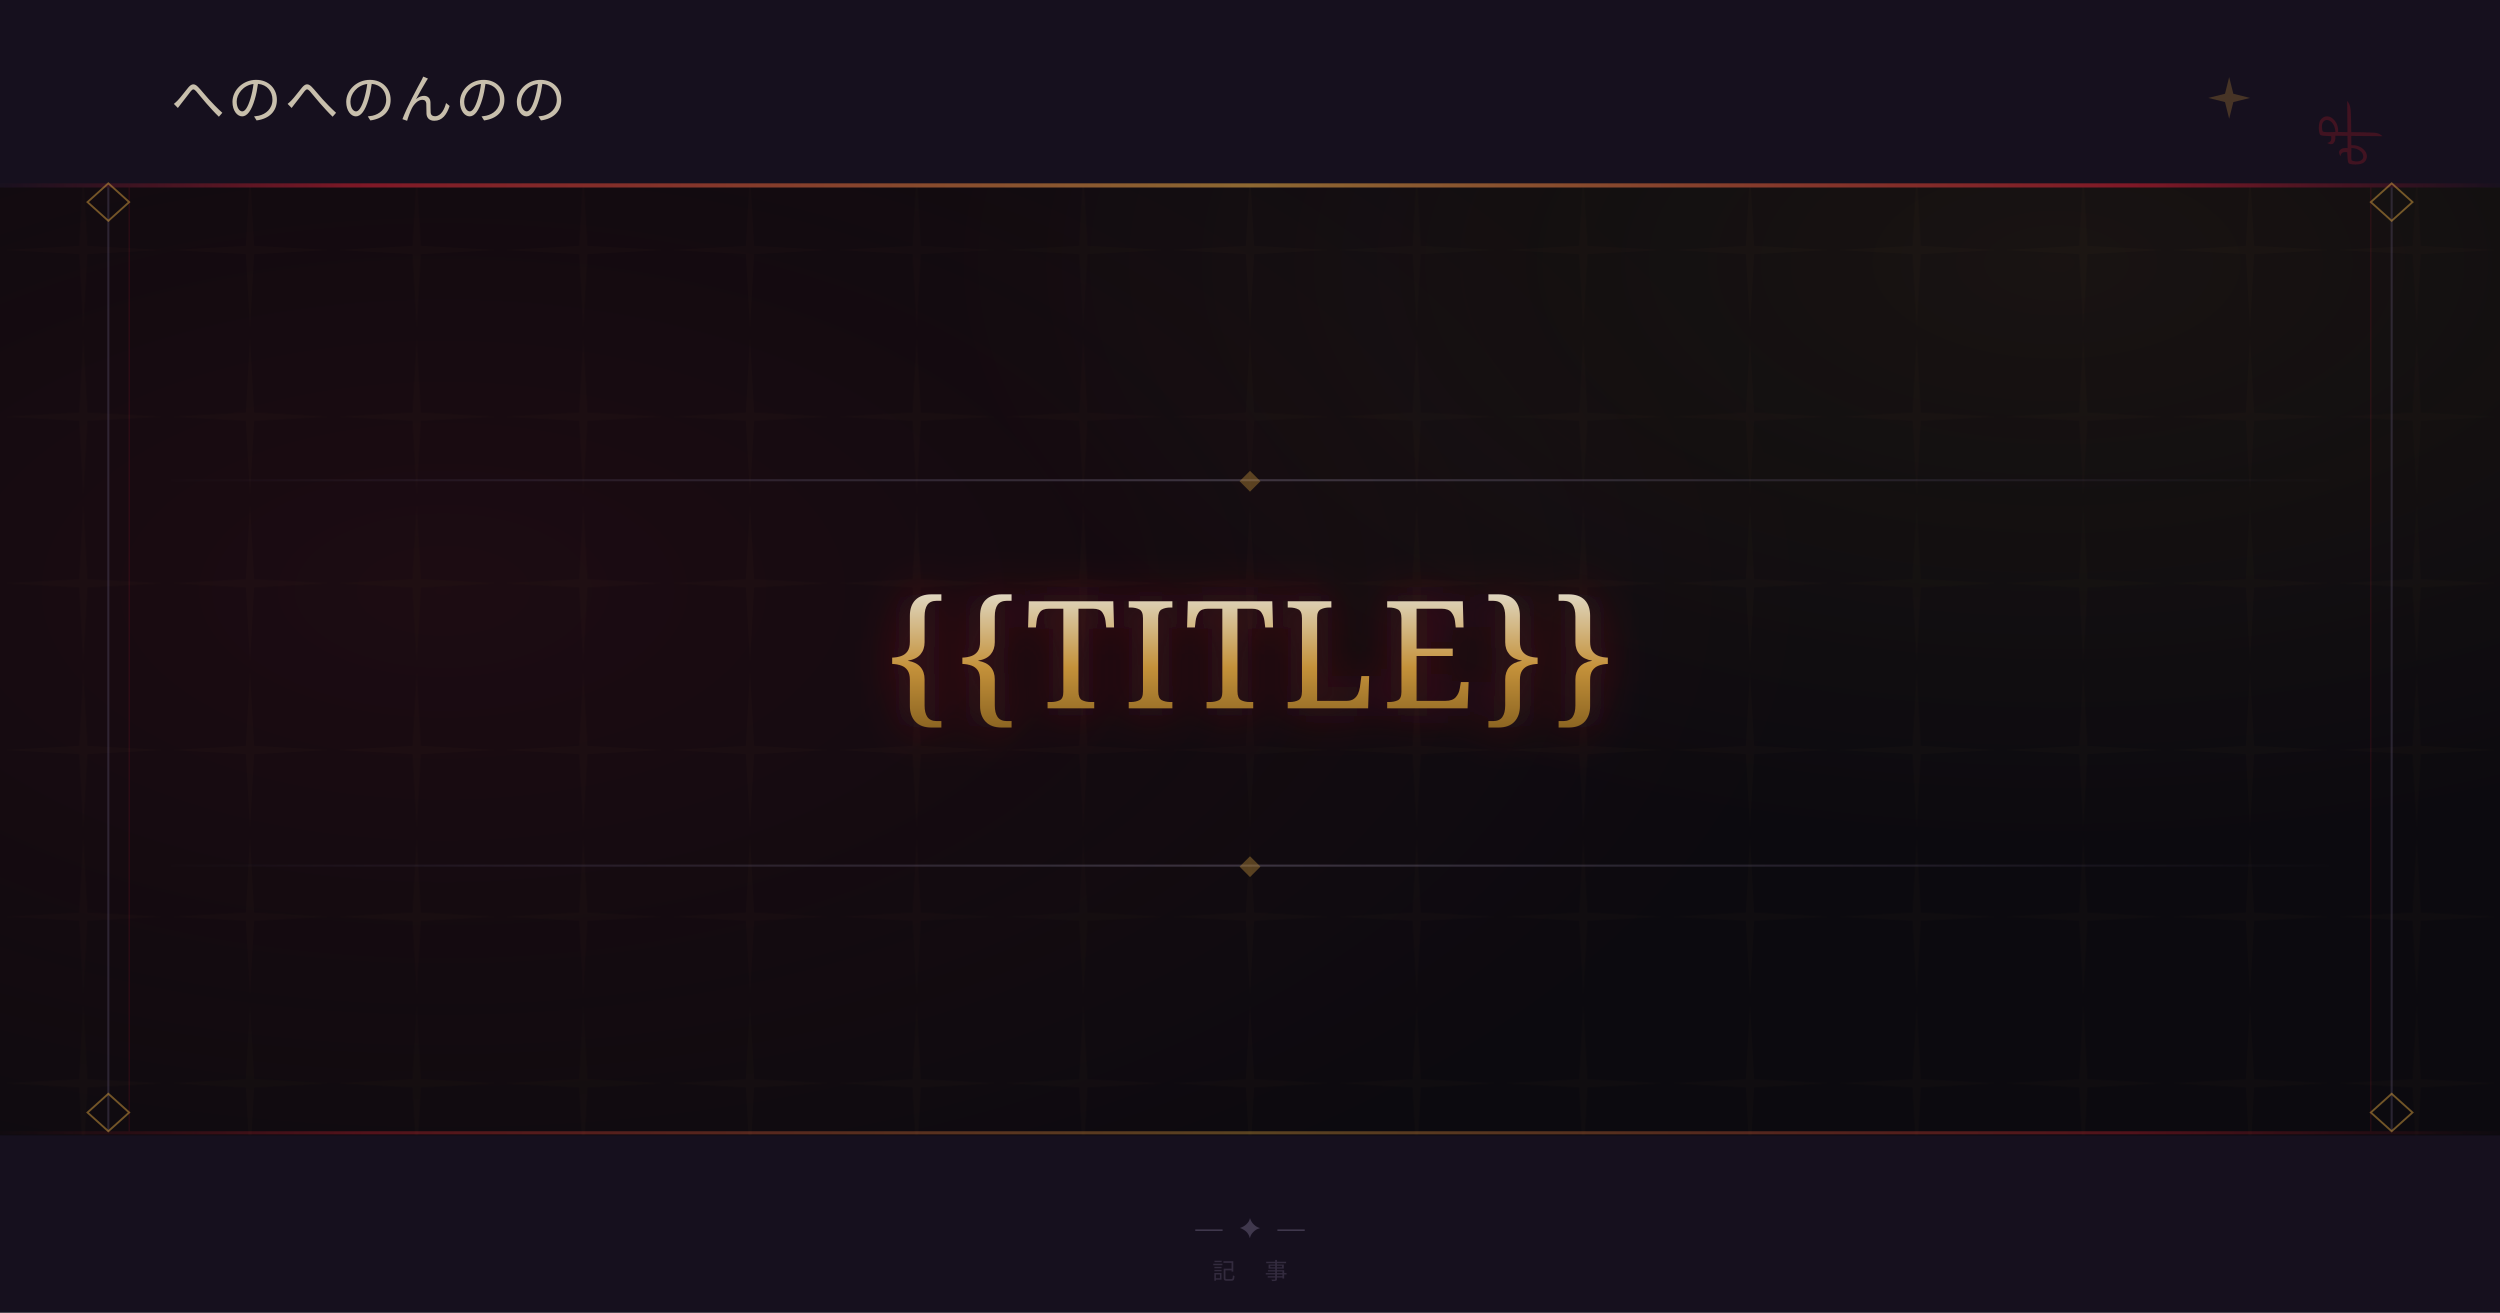
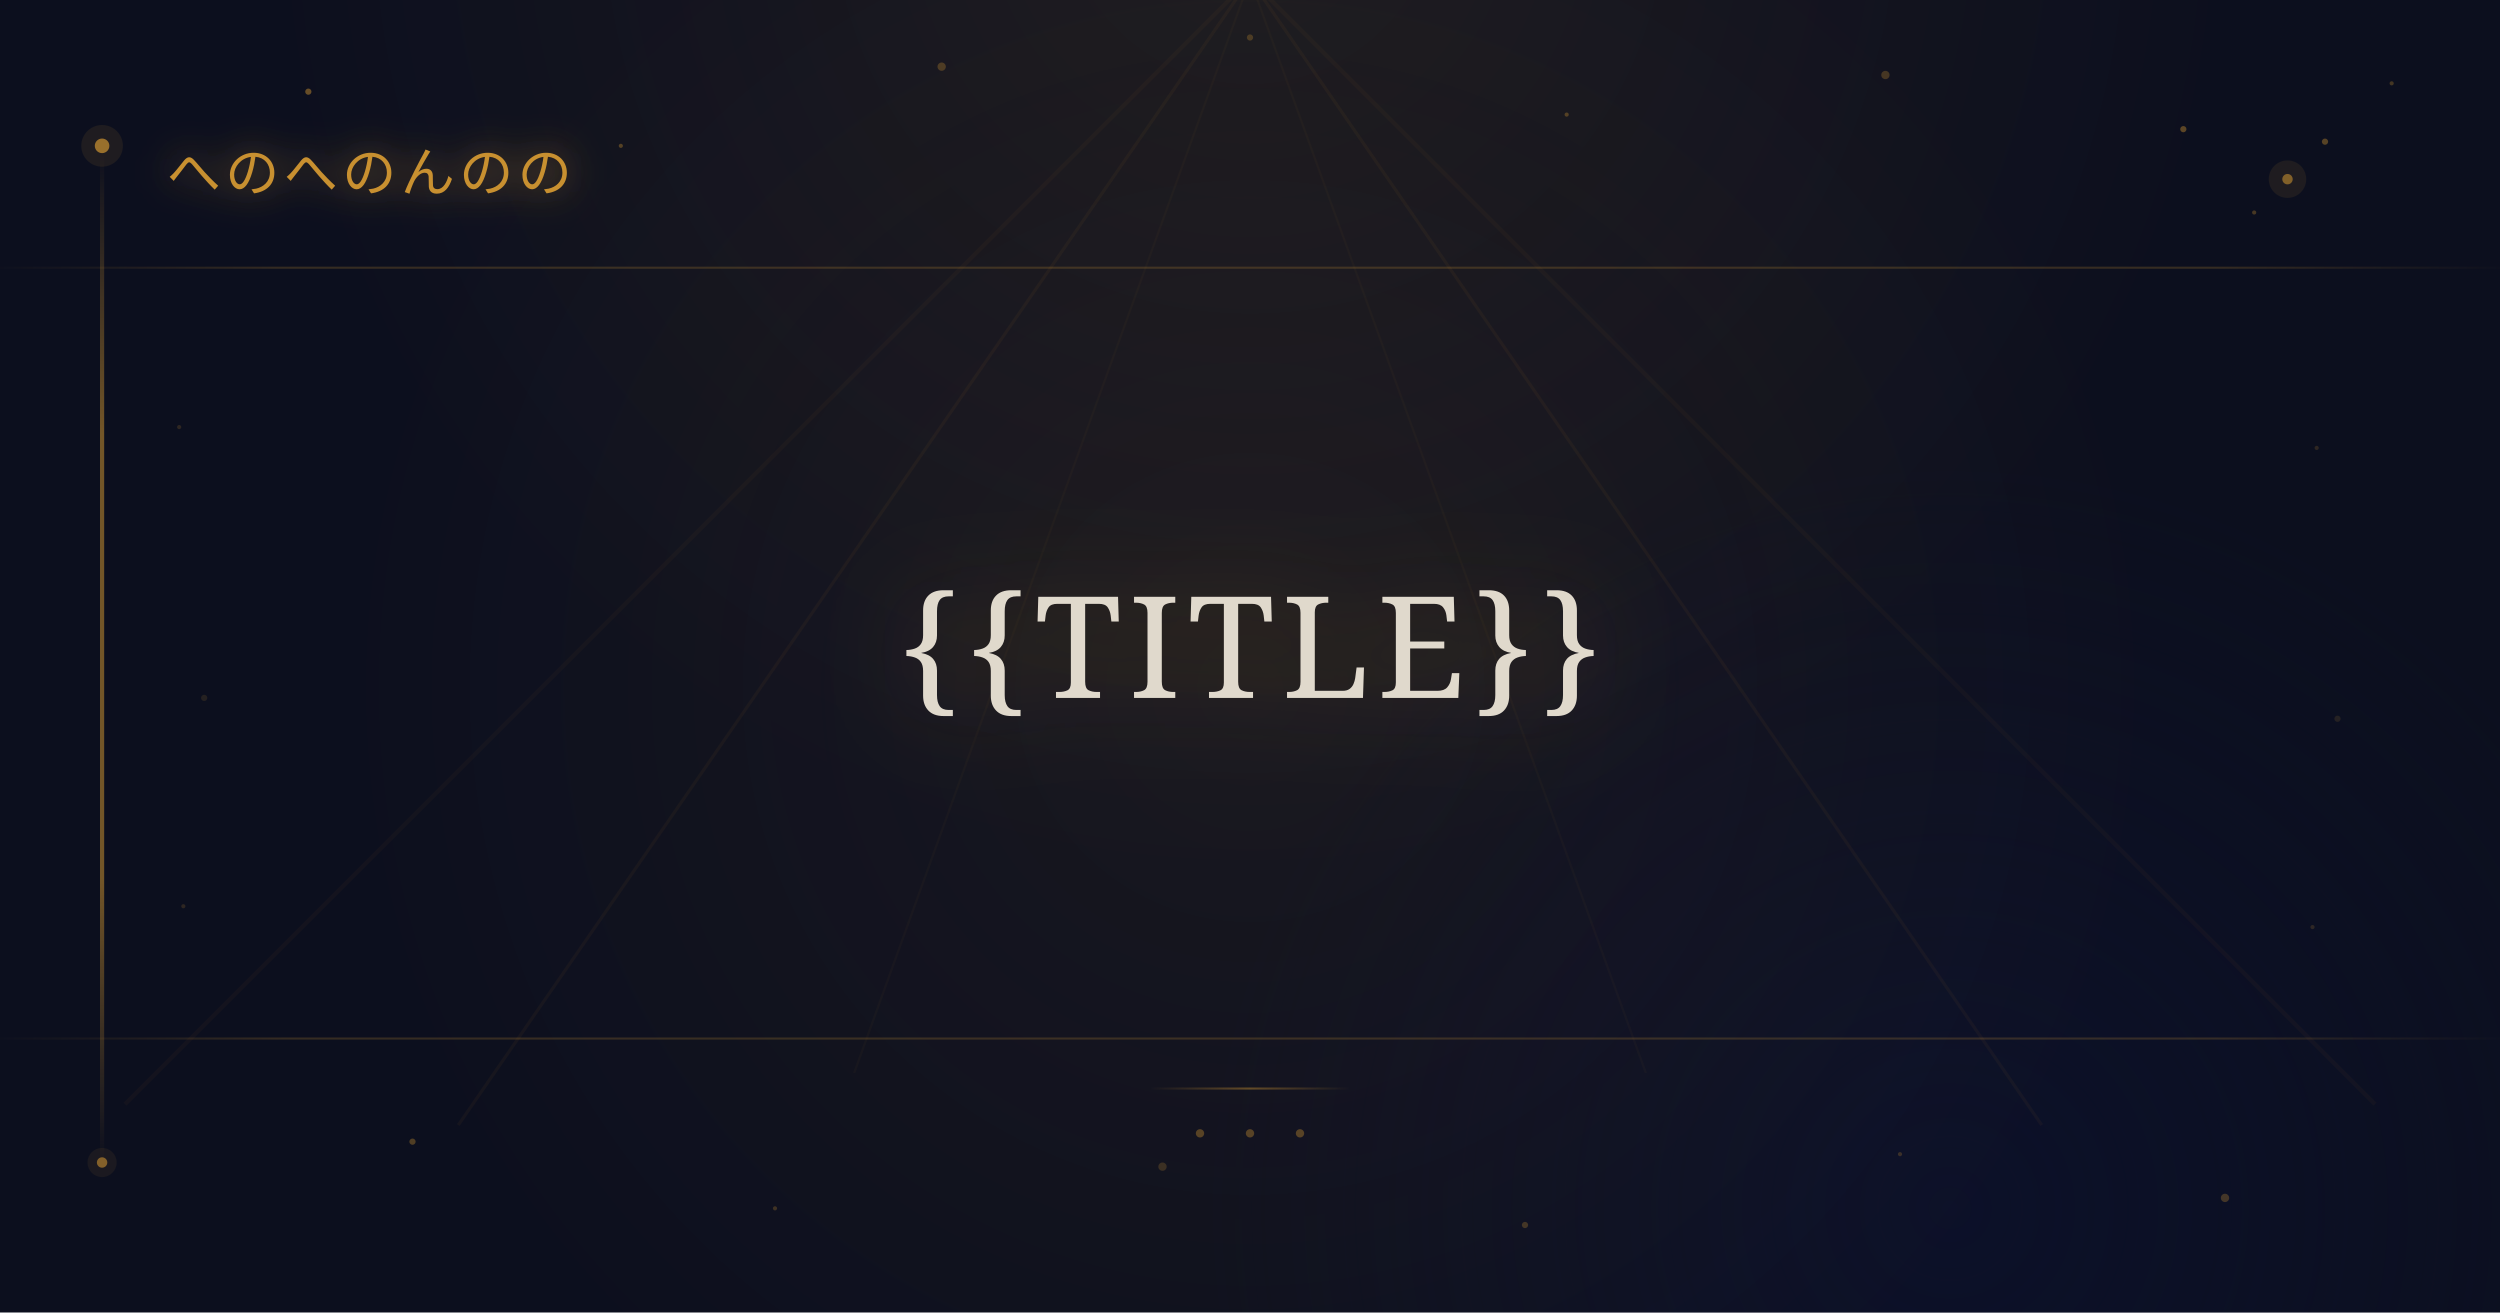
<svg xmlns="http://www.w3.org/2000/svg" width="1200" height="630" viewBox="0 0 1200 630">
  <defs>
-     <pattern id="starPat" x="0" y="0" width="80" height="80" patternUnits="userSpaceOnUse">
-       <path d="M40 2L42 38 78 40 42 42 40 78 38 42 2 40 38 38z" fill="#c4913a" fill-opacity="0.022" />
-     </pattern>
-     <linearGradient id="bladeH" x1="0%" y1="0%" x2="100%" y2="0%">
-       <stop offset="0%" stop-color="#b01c2a" stop-opacity="0" />
-       <stop offset="15%" stop-color="#b01c2a" />
-       <stop offset="50%" stop-color="#c4913a" />
-       <stop offset="85%" stop-color="#b01c2a" />
-       <stop offset="100%" stop-color="#b01c2a" stop-opacity="0" />
+     <radialGradient id="g-top" cx="600" cy="-50" r="700" gradientUnits="userSpaceOnUse">
+       <stop offset="0%" stop-color="#c89030" stop-opacity="0.09" />
+       <stop offset="68%" stop-color="#c89030" stop-opacity="0" />
+     </radialGradient>
+     <radialGradient id="g-br" cx="936" cy="580" r="360" gradientUnits="userSpaceOnUse">
+       <stop offset="0%" stop-color="#0c1230" stop-opacity="0.60" />
+       <stop offset="100%" stop-color="#0c1230" stop-opacity="0" />
+     </radialGradient>
+     <radialGradient id="g-title-bg" cx="600" cy="330" r="440" gradientUnits="userSpaceOnUse">
+       <stop offset="0%" stop-color="#c89030" stop-opacity="0.07" />
+       <stop offset="100%" stop-color="#c89030" stop-opacity="0" />
+     </radialGradient>
+     <linearGradient id="g-vline" x1="0" y1="0" x2="0" y2="1">
+       <stop offset="0%" stop-color="#c89030" stop-opacity="0" />
+       <stop offset="28%" stop-color="#c89030" stop-opacity="0.55" />
+       <stop offset="72%" stop-color="#c89030" stop-opacity="0.55" />
+       <stop offset="100%" stop-color="#c89030" stop-opacity="0" />
    </linearGradient>
-     <linearGradient id="divGrad" x1="0%" y1="0%" x2="100%" y2="0%">
-       <stop offset="0%" stop-color="#574d68" stop-opacity="0" />
-       <stop offset="20%" stop-color="#574d68" stop-opacity="0.50" />
-       <stop offset="50%" stop-color="#9086a0" stop-opacity="0.60" />
-       <stop offset="80%" stop-color="#574d68" stop-opacity="0.50" />
-       <stop offset="100%" stop-color="#574d68" stop-opacity="0" />
+     <linearGradient id="g-hline" x1="0" y1="0" x2="1" y2="0">
+       <stop offset="0%" stop-color="#c89030" stop-opacity="0" />
+       <stop offset="12%" stop-color="#c89030" stop-opacity="0.22" />
+       <stop offset="88%" stop-color="#c89030" stop-opacity="0.22" />
+       <stop offset="100%" stop-color="#c89030" stop-opacity="0" />
    </linearGradient>
-     <linearGradient id="titleGrad" x1="0%" y1="0%" x2="0%" y2="100%">
-       <stop offset="0%" stop-color="#dfd6bf" />
-       <stop offset="55%" stop-color="#c4913a" />
-       <stop offset="100%" stop-color="#8c6522" />
+     <linearGradient id="g-ornament" x1="0" y1="0" x2="1" y2="0">
+       <stop offset="0%" stop-color="#c89030" stop-opacity="0" />
+       <stop offset="50%" stop-color="#c89030" stop-opacity="0.44" />
+       <stop offset="100%" stop-color="#c89030" stop-opacity="0" />
    </linearGradient>
-     <radialGradient id="atmoCrimson" cx="18%" cy="45%" r="55%">
-       <stop offset="0%" stop-color="#b01c2a" stop-opacity="0.10" />
-       <stop offset="100%" stop-color="#b01c2a" stop-opacity="0" />
-     </radialGradient>
-     <radialGradient id="atmoGold" cx="82%" cy="20%" r="45%">
-       <stop offset="0%" stop-color="#c4913a" stop-opacity="0.07" />
-       <stop offset="100%" stop-color="#c4913a" stop-opacity="0" />
-     </radialGradient>
-     <filter id="titleBlur" x="0" y="240" width="1200" height="160" filterUnits="userSpaceOnUse">
-       <feGaussianBlur stdDeviation="11" />
+     <filter id="f-bloom" x="-40%" y="-120%" width="180%" height="340%">
+       <feGaussianBlur stdDeviation="22" />
+     </filter>
+     <filter id="f-glow-sm" x="-40%" y="-120%" width="180%" height="340%">
+       <feGaussianBlur stdDeviation="9" />
    </filter>
  </defs>
-   <rect width="1200" height="630" fill="#0c0a0f" />
-   <rect width="1200" height="630" fill="url(#starPat)" />
-   <rect width="1200" height="630" fill="url(#atmoCrimson)" />
-   <rect width="1200" height="630" fill="url(#atmoGold)" />
-   <rect x="0" y="0" width="1200" height="90" fill="#16101e" />
-   <rect x="0" y="88" width="1200" height="2" fill="url(#bladeH)" opacity="0.68" />
-   <rect x="0" y="545" width="1200" height="85" fill="#16101e" />
-   <rect x="0" y="543" width="1200" height="1.5" fill="url(#bladeH)" opacity="0.42" />
-   <line x1="52" y1="90" x2="52" y2="543" stroke="#574d68" stroke-width="1" stroke-opacity="0.40" />
-   <line x1="62" y1="90" x2="62" y2="543" stroke="#b01c2a" stroke-width="0.5" stroke-opacity="0.20" />
-   <line x1="1148" y1="90" x2="1148" y2="543" stroke="#574d68" stroke-width="1" stroke-opacity="0.40" />
-   <line x1="1138" y1="90" x2="1138" y2="543" stroke="#b01c2a" stroke-width="0.5" stroke-opacity="0.20" />
-   <polygon points="52,88   62,97   52,106  42,97" fill="none" stroke="#c4913a" stroke-width="0.9" stroke-opacity="0.55" />
-   <polygon points="1148,88  1158,97  1148,106 1138,97" fill="none" stroke="#c4913a" stroke-width="0.9" stroke-opacity="0.55" />
-   <polygon points="52,543  62,534  52,525  42,534" fill="none" stroke="#c4913a" stroke-width="0.9" stroke-opacity="0.55" />
-   <polygon points="1148,543 1158,534 1148,525 1138,534" fill="none" stroke="#c4913a" stroke-width="0.9" stroke-opacity="0.55" />
-   <text x="82" y="57" font-family="serif" font-size="26" fill="#dfd6bf" fill-opacity="0.88" letter-spacing="0.05em">へのへのんのの</text>
-   <path d="M1068 45 L1070 37 L1072 45 L1080 47 L1072 49 L1070 57 L1068 49 L1060 47 Z" fill="#c4913a" opacity="0.28" />
-   <text x="1118" y="62" font-family="serif" font-size="30" fill="#b01c2a" fill-opacity="0.28" transform="rotate(45 1118 52)">⚔</text>
-   <rect x="82" y="230" width="1036" height="1" fill="url(#divGrad)" opacity="0.55" />
-   <polygon points="600,226 605,231 600,236 595,231" fill="#c4913a" fill-opacity="0.40" />
-   <text x="600" y="340" font-family="serif" font-size="72" fill="#b01c2a" fill-opacity="0.55" text-anchor="middle" letter-spacing="0.04em" filter="url(#titleBlur)">{{TITLE}}</text>
-   <text x="600" y="340" font-family="serif" font-size="72" fill="url(#titleGrad)" text-anchor="middle" letter-spacing="0.04em">{{TITLE}}</text>
-   <rect x="82" y="415" width="1036" height="1" fill="url(#divGrad)" opacity="0.55" />
-   <polygon points="600,411 605,416 600,421 595,416" fill="#c4913a" fill-opacity="0.40" />
-   <text x="600" y="594" font-family="serif" font-size="13" fill="#574d68" fill-opacity="0.65" text-anchor="middle" letter-spacing="0.18em">— ✦ —</text>
-   <text x="600" y="614" font-family="serif" font-size="11" fill="#574d68" fill-opacity="0.45" text-anchor="middle" letter-spacing="0.14em">記　事</text>
+   <rect width="1200" height="630" fill="#0c0f1e" />
+   <rect width="1200" height="630" fill="url(#g-top)" />
+   <rect width="1200" height="630" fill="url(#g-br)" />
+   <rect width="1200" height="630" fill="url(#g-title-bg)" />
+   <line x1="600" y1="-10" x2="60" y2="530" stroke="#c89030" stroke-opacity="0.040" stroke-width="2" />
+   <line x1="600" y1="-10" x2="220" y2="540" stroke="#c89030" stroke-opacity="0.055" stroke-width="1.5" />
+   <line x1="600" y1="-10" x2="410" y2="515" stroke="#c89030" stroke-opacity="0.038" stroke-width="1" />
+   <line x1="600" y1="-10" x2="790" y2="515" stroke="#c89030" stroke-opacity="0.038" stroke-width="1" />
+   <line x1="600" y1="-10" x2="980" y2="540" stroke="#c89030" stroke-opacity="0.055" stroke-width="1.5" />
+   <line x1="600" y1="-10" x2="1140" y2="530" stroke="#c89030" stroke-opacity="0.040" stroke-width="2" />
+   <rect x="48" y="72" width="2" height="486" fill="url(#g-vline)" />
+   <rect x="0" y="128" width="1200" height="1" fill="url(#g-hline)" />
+   <rect x="0" y="498" width="1200" height="1" fill="url(#g-hline)" />
+   <circle cx="49" cy="70" r="10" fill="#c89030" opacity="0.10" />
+   <circle cx="49" cy="70" r="3.5" fill="#c89030" opacity="0.72" />
+   <circle cx="49" cy="558" r="7" fill="#c89030" opacity="0.08" />
+   <circle cx="49" cy="558" r="2.5" fill="#c89030" opacity="0.60" />
+   <circle cx="148" cy="44" r="1.5" fill="#c89030" opacity="0.48" />
+   <circle cx="298" cy="70" r="1" fill="#c89030" opacity="0.36" />
+   <circle cx="452" cy="32" r="2" fill="#c89030" opacity="0.30" />
+   <circle cx="600" cy="18" r="1.5" fill="#c89030" opacity="0.28" />
+   <circle cx="752" cy="55" r="1" fill="#c89030" opacity="0.34" />
+   <circle cx="905" cy="36" r="2" fill="#c89030" opacity="0.28" />
+   <circle cx="1048" cy="62" r="1.5" fill="#c89030" opacity="0.42" />
+   <circle cx="1148" cy="40" r="1" fill="#c89030" opacity="0.30" />
+   <circle cx="1098" cy="86" r="9" fill="#c89030" opacity="0.10" />
+   <circle cx="1098" cy="86" r="2.5" fill="#c89030" opacity="0.58" />
+   <circle cx="1116" cy="68" r="1.5" fill="#c89030" opacity="0.40" />
+   <circle cx="1082" cy="102" r="1" fill="#c89030" opacity="0.32" />
+   <circle cx="86" cy="205" r="1" fill="#c89030" opacity="0.18" />
+   <circle cx="98" cy="335" r="1.5" fill="#c89030" opacity="0.14" />
+   <circle cx="88" cy="435" r="1" fill="#c89030" opacity="0.18" />
+   <circle cx="1112" cy="215" r="1" fill="#c89030" opacity="0.18" />
+   <circle cx="1122" cy="345" r="1.5" fill="#c89030" opacity="0.14" />
+   <circle cx="1110" cy="445" r="1" fill="#c89030" opacity="0.18" />
+   <circle cx="198" cy="548" r="1.5" fill="#c89030" opacity="0.36" />
+   <circle cx="372" cy="580" r="1" fill="#c89030" opacity="0.26" />
+   <circle cx="558" cy="560" r="2" fill="#c89030" opacity="0.22" />
+   <circle cx="732" cy="588" r="1.5" fill="#c89030" opacity="0.28" />
+   <circle cx="912" cy="554" r="1" fill="#c89030" opacity="0.24" />
+   <circle cx="1068" cy="575" r="2" fill="#c89030" opacity="0.30" />
+   <text x="80" y="92" font-family="serif" font-size="26" fill="#c89030" letter-spacing="0.08em" opacity="0.75" filter="url(#f-glow-sm)">へのへのんのの</text>
+   <text x="80" y="92" font-family="serif" font-size="26" fill="#c89030" letter-spacing="0.08em">へのへのんのの</text>
+   <text x="600" y="335" text-anchor="middle" font-family="serif" font-size="68" fill="#c89030" letter-spacing="0.05em" opacity="0.32" filter="url(#f-bloom)">{{TITLE}}</text>
+   <text x="600" y="335" text-anchor="middle" font-family="serif" font-size="68" fill="#e0d9cc" letter-spacing="0.05em">{{TITLE}}</text>
+   <rect x="552" y="522" width="96" height="1" fill="url(#g-ornament)" />
+   <circle cx="576" cy="544" r="2" fill="#c89030" opacity="0.38" />
+   <circle cx="600" cy="544" r="2" fill="#c89030" opacity="0.38" />
+   <circle cx="624" cy="544" r="2" fill="#c89030" opacity="0.38" />
</svg>
